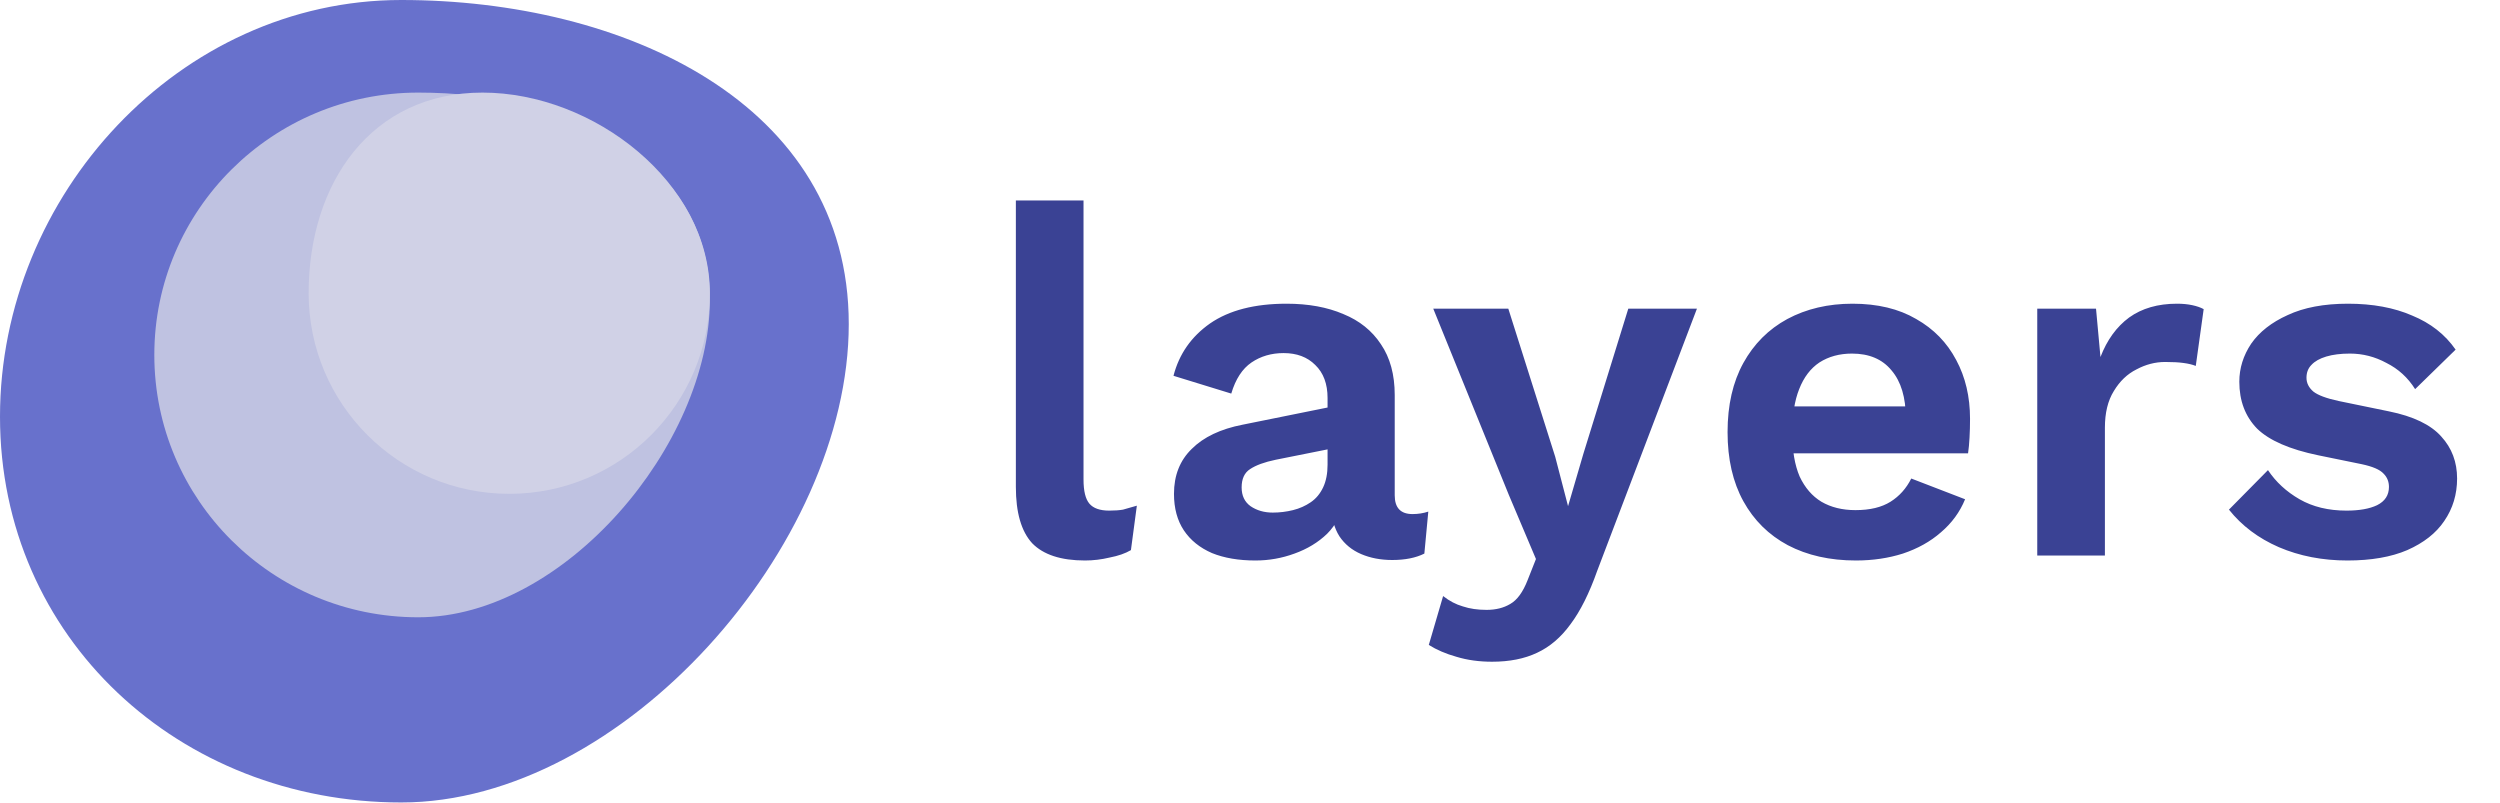
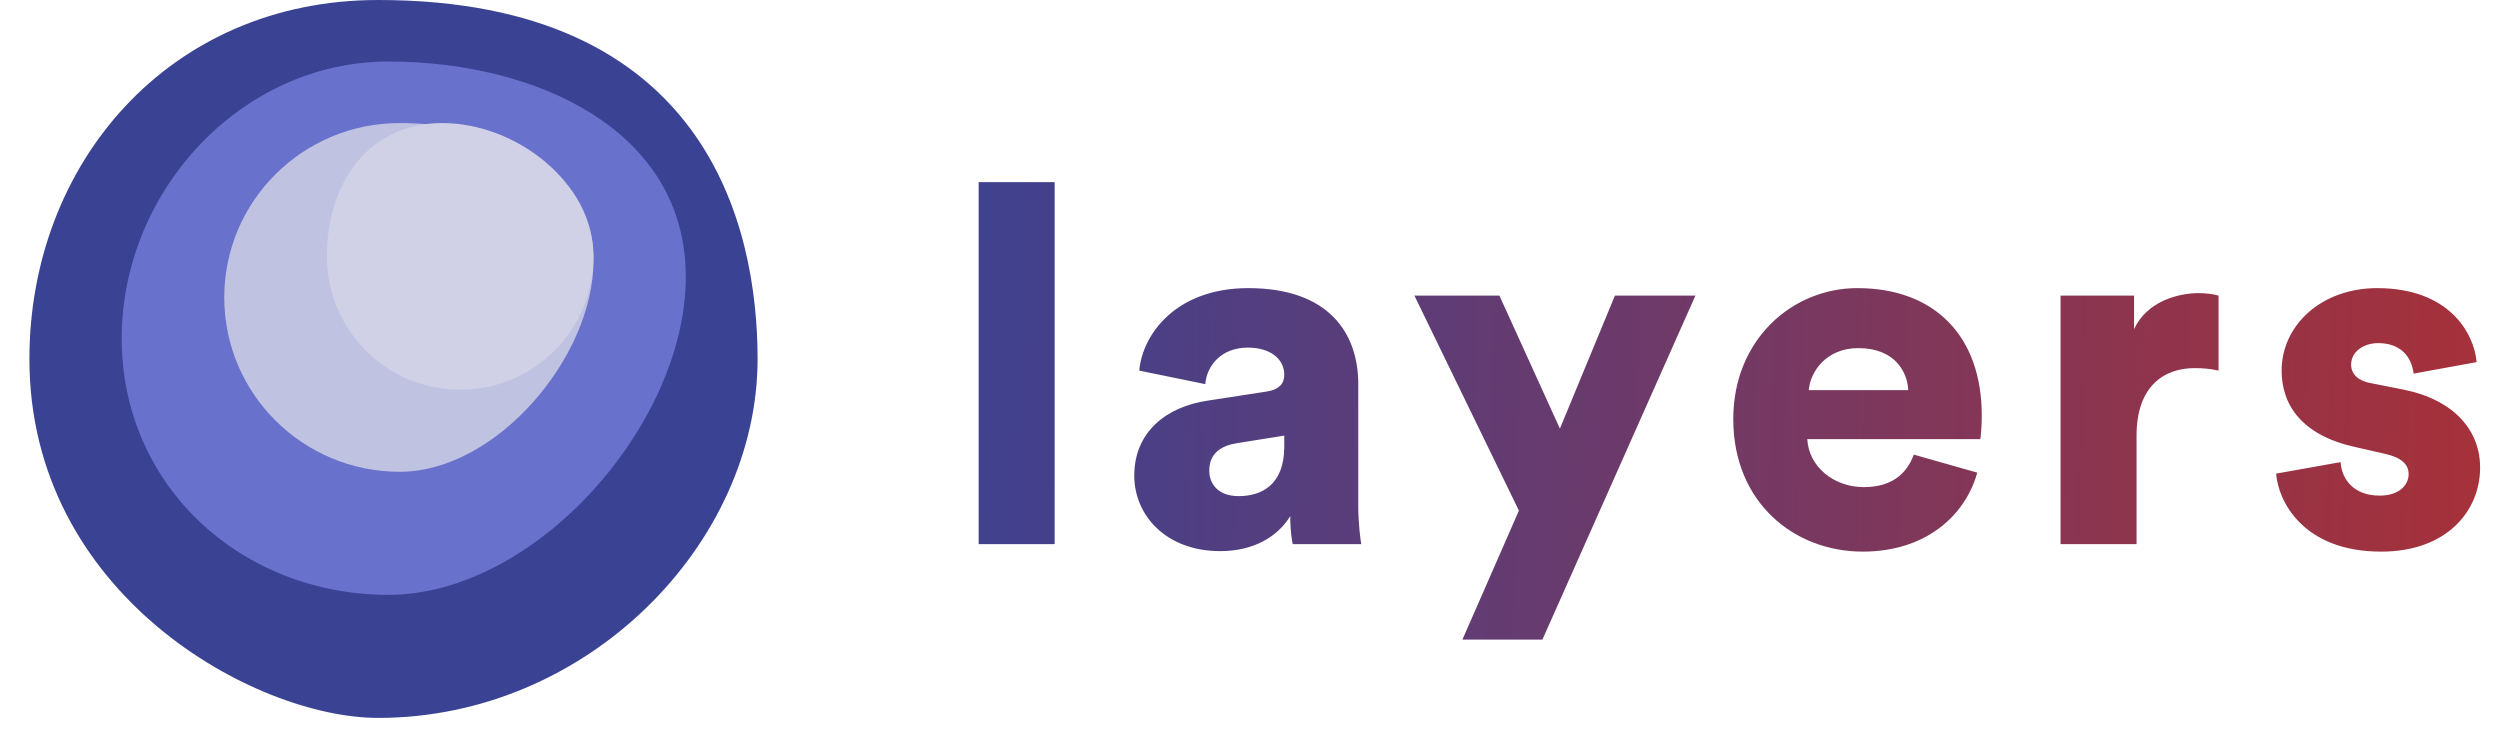
- <svg xmlns="http://www.w3.org/2000/svg" width="81" height="26" viewBox="0 0 81 26" fill="none">
-   <path d="M27.5 10.5C27.5 17.68 20.18 26 13 26C5.82 26 0 20.68 0 13.5C0 6.32 5.82 0 13 0C20.18 0 27.5 3.32 27.5 10.5Z" fill="#6871CC" />
-   <path d="M23 9.711C23 14.405 18.272 20 13.55 20C8.828 20 5 16.194 5 11.5C5 6.806 8.828 3 13.55 3C18.272 3 23 5.016 23 9.711Z" fill="#BFC2E1" />
-   <path d="M23 9.5C23 13.09 20.09 16 16.5 16C12.91 16 10 13.09 10 9.5C10 5.91 12.043 3 15.633 3C19.223 3 23 5.91 23 9.5Z" fill="#D0D1E6" />
-   <path d="M35.106 6.496V15.536C35.106 15.909 35.17 16.171 35.298 16.32C35.426 16.469 35.639 16.544 35.938 16.544C36.119 16.544 36.268 16.533 36.386 16.512C36.503 16.48 36.652 16.437 36.834 16.384L36.642 17.824C36.46 17.931 36.231 18.011 35.954 18.064C35.687 18.128 35.42 18.16 35.154 18.16C34.375 18.16 33.804 17.973 33.442 17.6C33.09 17.216 32.914 16.608 32.914 15.776V6.496H35.106ZM43.013 12.896C43.013 12.437 42.88 12.08 42.613 11.824C42.357 11.568 42.016 11.44 41.589 11.44C41.195 11.44 40.848 11.541 40.549 11.744C40.251 11.947 40.032 12.283 39.893 12.752L38.021 12.176C38.203 11.472 38.597 10.907 39.205 10.48C39.824 10.053 40.651 9.84 41.685 9.84C42.389 9.84 43.003 9.952 43.525 10.176C44.048 10.389 44.453 10.715 44.741 11.152C45.04 11.589 45.189 12.139 45.189 12.8V16.048C45.189 16.453 45.381 16.656 45.765 16.656C45.947 16.656 46.117 16.629 46.277 16.576L46.149 17.936C45.872 18.075 45.525 18.144 45.109 18.144C44.736 18.144 44.4 18.08 44.101 17.952C43.803 17.824 43.568 17.632 43.397 17.376C43.227 17.109 43.141 16.779 43.141 16.384V16.32L43.525 16.256C43.461 16.661 43.285 17.008 42.997 17.296C42.709 17.573 42.357 17.787 41.941 17.936C41.536 18.085 41.115 18.16 40.677 18.16C40.133 18.16 39.664 18.08 39.269 17.92C38.875 17.749 38.571 17.504 38.357 17.184C38.144 16.864 38.037 16.469 38.037 16C38.037 15.403 38.229 14.917 38.613 14.544C38.997 14.16 39.547 13.899 40.261 13.76L43.269 13.152L43.253 14.512L41.333 14.896C40.971 14.971 40.693 15.072 40.501 15.2C40.32 15.317 40.229 15.515 40.229 15.792C40.229 16.059 40.325 16.261 40.517 16.4C40.72 16.539 40.96 16.608 41.237 16.608C41.461 16.608 41.68 16.581 41.893 16.528C42.107 16.475 42.299 16.389 42.469 16.272C42.64 16.155 42.773 15.995 42.869 15.792C42.965 15.589 43.013 15.344 43.013 15.056V12.896ZM54.981 10L51.749 18.496C51.493 19.221 51.205 19.797 50.885 20.224C50.575 20.651 50.213 20.96 49.797 21.152C49.391 21.344 48.906 21.44 48.341 21.44C47.925 21.44 47.541 21.387 47.189 21.28C46.847 21.184 46.549 21.056 46.293 20.896L46.757 19.312C46.959 19.472 47.173 19.584 47.397 19.648C47.621 19.723 47.877 19.76 48.165 19.76C48.463 19.76 48.719 19.696 48.933 19.568C49.157 19.44 49.343 19.184 49.493 18.8L49.765 18.112L48.885 16.032L46.437 10H48.869L50.389 14.8L50.805 16.4L51.301 14.704L52.757 10H54.981ZM60.133 18.16C59.291 18.16 58.555 17.995 57.925 17.664C57.307 17.333 56.827 16.859 56.485 16.24C56.144 15.621 55.973 14.875 55.973 14C55.973 13.125 56.144 12.379 56.485 11.76C56.827 11.141 57.301 10.667 57.909 10.336C58.528 10.005 59.232 9.84 60.021 9.84C60.832 9.84 61.52 10.005 62.085 10.336C62.651 10.656 63.083 11.099 63.381 11.664C63.68 12.219 63.829 12.853 63.829 13.568C63.829 13.781 63.824 13.984 63.813 14.176C63.803 14.368 63.787 14.539 63.765 14.688H57.381V13.168H62.805L61.749 13.552C61.749 12.88 61.595 12.363 61.285 12C60.987 11.637 60.56 11.456 60.005 11.456C59.6 11.456 59.248 11.552 58.949 11.744C58.661 11.936 58.443 12.224 58.293 12.608C58.144 12.981 58.069 13.456 58.069 14.032C58.069 14.597 58.149 15.067 58.309 15.44C58.48 15.803 58.715 16.075 59.013 16.256C59.323 16.437 59.691 16.528 60.117 16.528C60.587 16.528 60.965 16.437 61.253 16.256C61.541 16.075 61.765 15.824 61.925 15.504L63.669 16.176C63.499 16.592 63.237 16.949 62.885 17.248C62.544 17.547 62.133 17.776 61.653 17.936C61.184 18.085 60.677 18.16 60.133 18.16ZM66.007 18V10H67.911L68.055 11.568C68.268 11.013 68.578 10.587 68.983 10.288C69.399 9.989 69.916 9.84 70.535 9.84C70.716 9.84 70.882 9.856 71.031 9.888C71.18 9.92 71.303 9.963 71.399 10.016L71.143 11.856C71.036 11.813 70.903 11.781 70.743 11.76C70.594 11.739 70.396 11.728 70.151 11.728C69.831 11.728 69.522 11.808 69.223 11.968C68.924 12.117 68.679 12.352 68.487 12.672C68.295 12.981 68.199 13.376 68.199 13.856V18H66.007ZM76.058 18.16C75.248 18.16 74.506 18.016 73.834 17.728C73.173 17.44 72.634 17.035 72.218 16.512L73.482 15.232C73.738 15.616 74.08 15.931 74.506 16.176C74.933 16.421 75.44 16.544 76.026 16.544C76.442 16.544 76.773 16.485 77.018 16.368C77.274 16.24 77.402 16.043 77.402 15.776C77.402 15.605 77.344 15.461 77.226 15.344C77.109 15.216 76.874 15.115 76.522 15.04L75.114 14.752C74.186 14.56 73.525 14.272 73.13 13.888C72.746 13.493 72.554 12.987 72.554 12.368C72.554 11.931 72.682 11.52 72.938 11.136C73.205 10.752 73.6 10.443 74.122 10.208C74.645 9.963 75.296 9.84 76.074 9.84C76.874 9.84 77.568 9.968 78.154 10.224C78.752 10.469 79.221 10.837 79.562 11.328L78.25 12.608C78.016 12.235 77.706 11.952 77.322 11.76C76.949 11.557 76.554 11.456 76.138 11.456C75.84 11.456 75.584 11.488 75.37 11.552C75.157 11.616 74.997 11.707 74.89 11.824C74.784 11.931 74.73 12.069 74.73 12.24C74.73 12.411 74.805 12.56 74.954 12.688C75.104 12.805 75.376 12.907 75.77 12.992L77.402 13.328C78.192 13.488 78.757 13.76 79.098 14.144C79.44 14.517 79.61 14.971 79.61 15.504C79.61 16.016 79.472 16.475 79.194 16.88C78.928 17.275 78.528 17.589 77.994 17.824C77.472 18.048 76.826 18.16 76.058 18.16Z" fill="#3A4294" />
+ <svg xmlns="http://www.w3.org/2000/svg" width="85" height="25" viewBox="0 0 85 25" fill="none">
+   <path d="M25.758 12.205C25.758 18.481 19.982 24.409 12.856 24.409C8.672 24.409 1 20.225 1 12.205C1 5.579 5.73 0 12.856 0C24.015 0 25.758 7.672 25.758 12.205Z" fill="#3A4294" />
+   <path d="M23.317 9.415C23.317 14.422 18.212 20.225 13.205 20.225C8.197 20.225 4.138 16.515 4.138 11.507C4.138 6.5 8.197 2.092 13.205 2.092C18.212 2.092 23.317 4.408 23.317 9.415Z" fill="#6871CC" />
+   <path d="M20.179 8.864C20.179 12.138 16.881 16.041 13.588 16.041C10.295 16.041 7.625 13.386 7.625 10.113C7.625 6.839 10.295 4.184 13.588 4.184C16.881 4.184 20.179 5.591 20.179 8.864Z" fill="#BFC2E1" />
+   <path d="M20.179 8.718C20.179 11.221 18.149 13.251 15.646 13.251C13.142 13.251 11.113 11.221 11.113 8.718C11.113 6.214 12.538 4.184 15.041 4.184C17.545 4.184 20.179 6.214 20.179 8.718Z" fill="#D0D1E6" />
+   <path d="M35.858 18.5H33.274V6.192H35.858V18.5ZM38.565 16.171C38.565 14.675 39.67 13.825 41.064 13.621L43.053 13.315C43.512 13.247 43.665 13.026 43.665 12.737C43.665 12.244 43.24 11.819 42.424 11.819C41.523 11.819 41.03 12.431 40.979 13.06L38.735 12.601C38.837 11.394 39.959 9.796 42.441 9.796C45.178 9.796 46.181 11.326 46.181 13.06V17.191C46.181 17.854 46.266 18.415 46.283 18.5H43.954C43.937 18.432 43.869 18.126 43.869 17.548C43.427 18.262 42.611 18.738 41.489 18.738C39.636 18.738 38.565 17.514 38.565 16.171ZM42.118 16.868C42.883 16.868 43.665 16.494 43.665 15.185V14.811L42.067 15.066C41.523 15.151 41.115 15.406 41.115 16.001C41.115 16.443 41.404 16.868 42.118 16.868ZM52.442 21.747H49.722L51.643 17.361L48.09 10.051H50.98L53.037 14.573L54.907 10.051H57.644L52.442 21.747ZM61.498 13.264H64.881C64.847 12.618 64.405 11.836 63.181 11.836C62.093 11.836 61.549 12.635 61.498 13.264ZM65.068 15.457L67.227 16.069C66.819 17.531 65.476 18.755 63.334 18.755C61.005 18.755 58.931 17.089 58.931 14.25C58.931 11.53 60.954 9.796 63.147 9.796C65.765 9.796 67.38 11.411 67.38 14.131C67.38 14.488 67.346 14.879 67.329 14.93H61.447C61.498 15.882 62.365 16.562 63.368 16.562C64.303 16.562 64.83 16.12 65.068 15.457ZM75.431 10.051V12.601C75.142 12.533 74.87 12.516 74.615 12.516C73.578 12.516 72.643 13.128 72.643 14.811V18.5H70.059V10.051H72.558V11.19C73 10.238 74.071 9.966 74.751 9.966C75.006 9.966 75.261 10 75.431 10.051ZM77.388 16.103L79.581 15.712C79.615 16.29 80.023 16.851 80.907 16.851C81.57 16.851 81.893 16.494 81.893 16.12C81.893 15.814 81.689 15.559 81.06 15.423L80.091 15.202C78.289 14.811 77.575 13.791 77.575 12.601C77.575 11.054 78.935 9.796 80.822 9.796C83.27 9.796 84.12 11.326 84.205 12.312L82.063 12.703C81.995 12.142 81.638 11.666 80.856 11.666C80.363 11.666 79.938 11.955 79.938 12.397C79.938 12.754 80.227 12.958 80.601 13.026L81.723 13.247C83.474 13.604 84.324 14.658 84.324 15.899C84.324 17.344 83.219 18.755 80.958 18.755C78.306 18.755 77.456 17.038 77.388 16.103Z" fill="url(#paint0_linear_2498_23)" />
+   <defs>
+     <linearGradient id="paint0_linear_2498_23" x1="30" y1="21.5" x2="90" y2="23" gradientUnits="userSpaceOnUse">
+       <stop stop-color="#3A4294" />
+       <stop offset="1" stop-color="#B12F30" />
+     </linearGradient>
+   </defs>
</svg>
